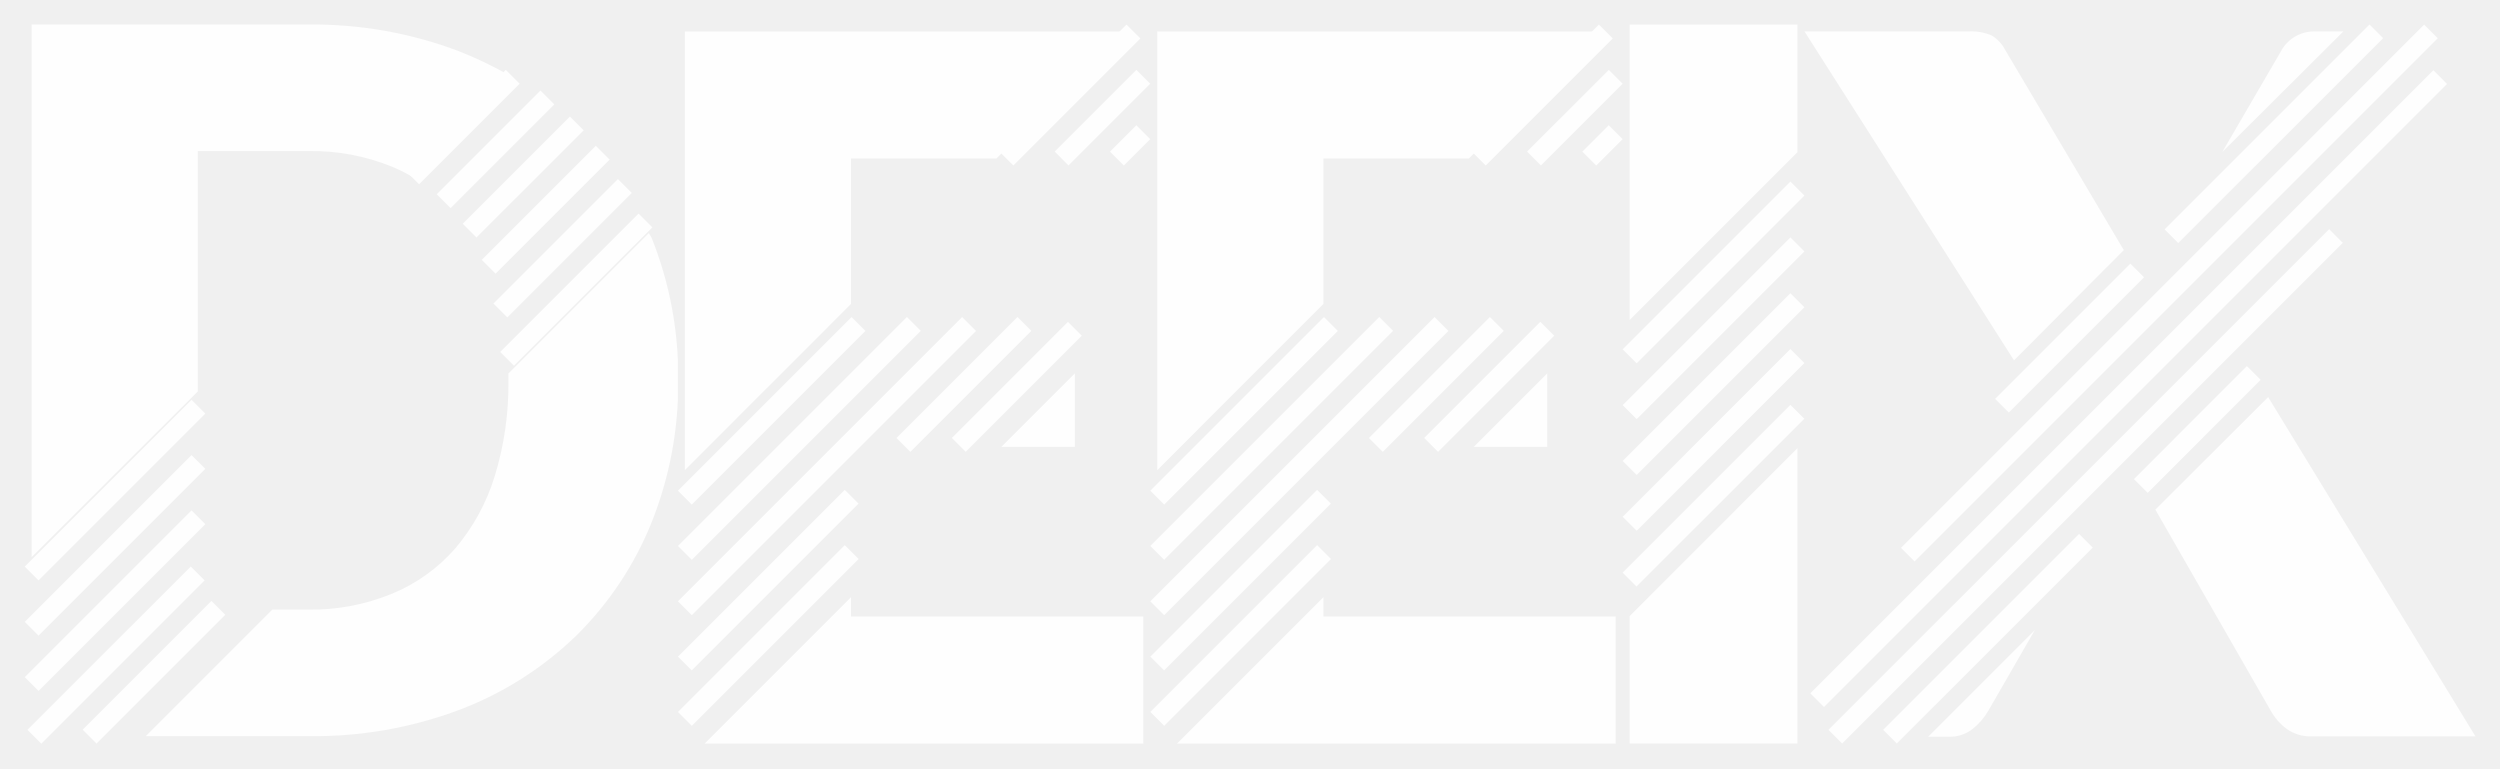
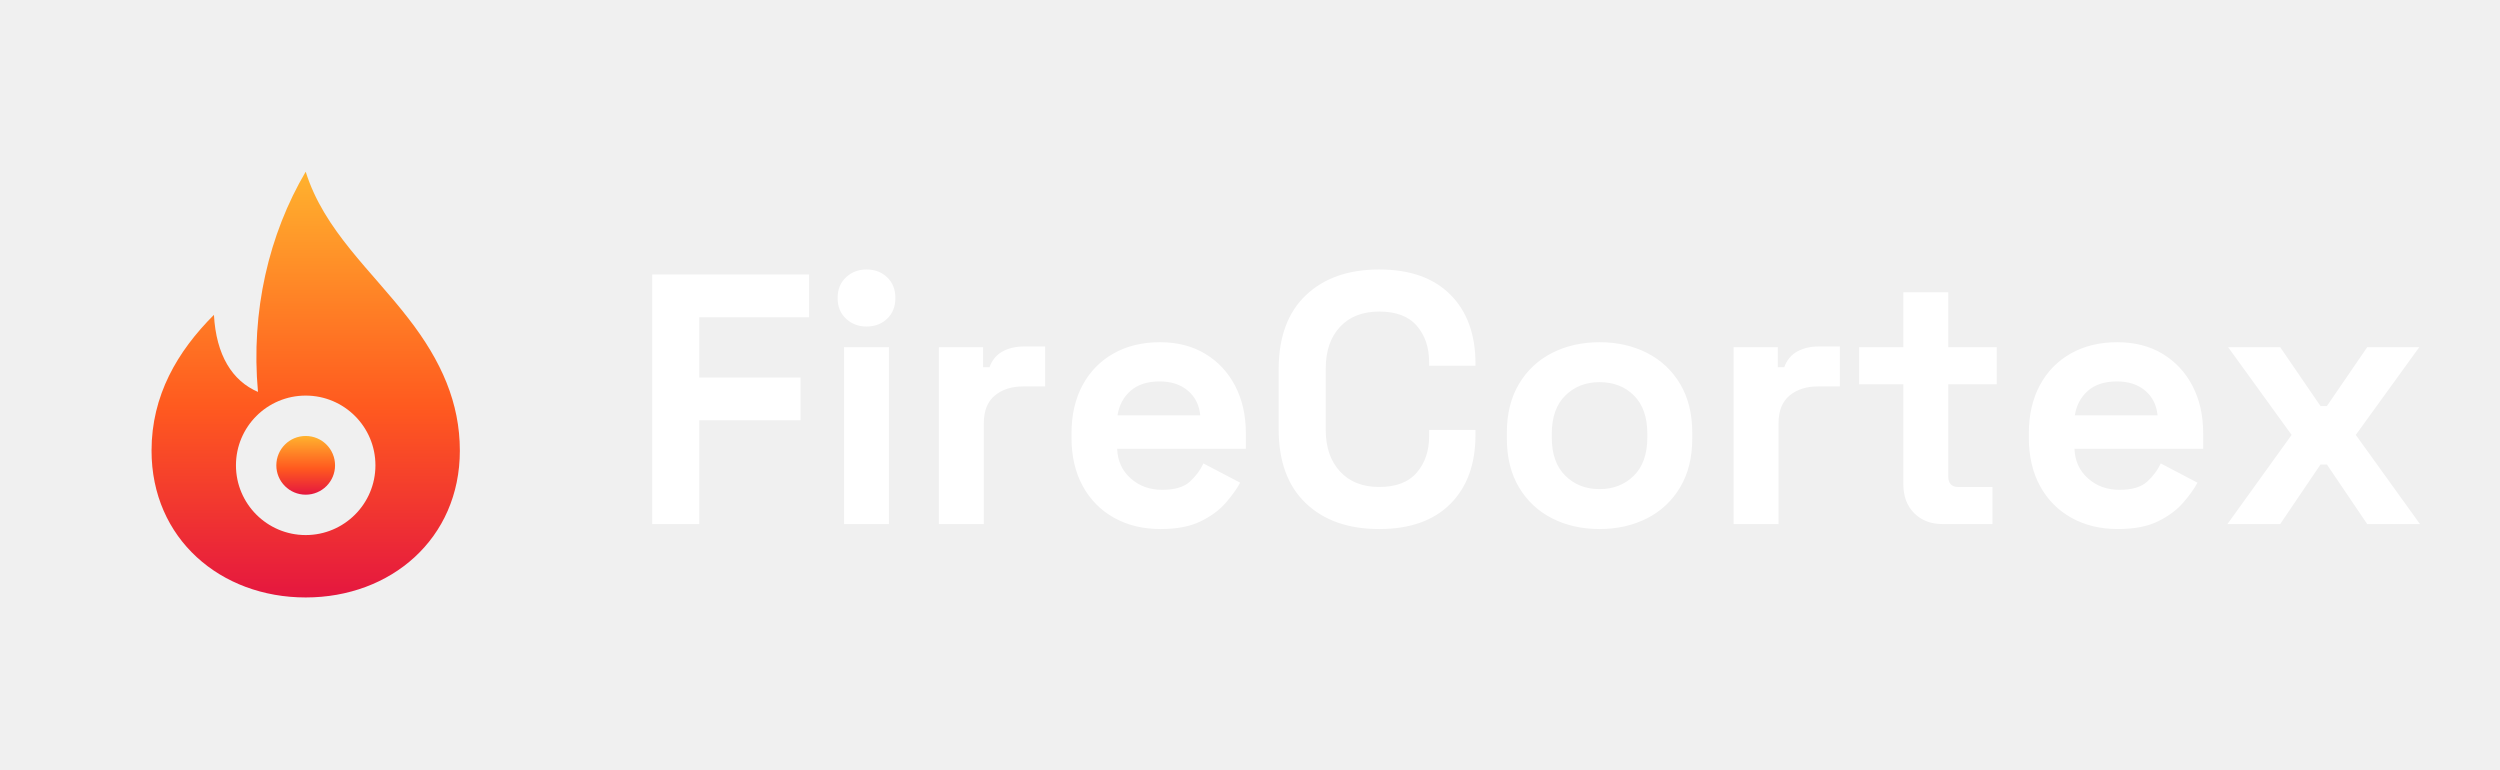
- <svg xmlns="http://www.w3.org/2000/svg" version="1.0" x="0" y="0" width="2400" height="737.487" viewBox="91.775 100.963 156.45 48.075" preserveAspectRatio="xMidYMid meet" color-interpolation-filters="sRGB">
-   <g>
-     <defs>
-       <linearGradient id="92" x1="0%" y1="0%" x2="100%" y2="0%">
-         <stop offset="0%" stop-color="#fa71cd" />
-         <stop offset="100%" stop-color="#9b59b6" />
-       </linearGradient>
-       <linearGradient id="93" x1="0%" y1="0%" x2="100%" y2="0%">
-         <stop offset="0%" stop-color="#f9d423" />
-         <stop offset="100%" stop-color="#f83600" />
-       </linearGradient>
-       <linearGradient id="94" x1="0%" y1="0%" x2="100%" y2="0%">
-         <stop offset="0%" stop-color="#0064d2" />
-         <stop offset="100%" stop-color="#1cb0f6" />
-       </linearGradient>
-       <linearGradient id="95" x1="0%" y1="0%" x2="100%" y2="0%">
-         <stop offset="0%" stop-color="#f00978" />
-         <stop offset="100%" stop-color="#3f51b1" />
-       </linearGradient>
-       <linearGradient id="96" x1="0%" y1="0%" x2="100%" y2="0%">
-         <stop offset="0%" stop-color="#7873f5" />
-         <stop offset="100%" stop-color="#ec77ab" />
-       </linearGradient>
-       <linearGradient id="97" x1="0%" y1="0%" x2="100%" y2="0%">
-         <stop offset="0%" stop-color="#f9d423" />
-         <stop offset="100%" stop-color="#e14fad" />
-       </linearGradient>
-       <linearGradient id="98" x1="0%" y1="0%" x2="100%" y2="0%">
-         <stop offset="0%" stop-color="#009efd" />
-         <stop offset="100%" stop-color="#2af598" />
-       </linearGradient>
-       <linearGradient id="99" x1="0%" y1="0%" x2="100%" y2="0%">
-         <stop offset="0%" stop-color="#ffcc00" />
-         <stop offset="100%" stop-color="#00b140" />
-       </linearGradient>
-       <linearGradient id="100" x1="0%" y1="0%" x2="100%" y2="0%">
-         <stop offset="0%" stop-color="#d51007" />
-         <stop offset="100%" stop-color="#ff8177" />
-       </linearGradient>
-       <linearGradient id="102" x1="0%" y1="0%" x2="100%" y2="0%">
-         <stop offset="0%" stop-color="#a2b6df" />
-         <stop offset="100%" stop-color="#0c3483" />
-       </linearGradient>
-       <linearGradient id="103" x1="0%" y1="0%" x2="100%" y2="0%">
-         <stop offset="0%" stop-color="#7ac5d8" />
-         <stop offset="100%" stop-color="#eea2a2" />
-       </linearGradient>
-       <linearGradient id="104" x1="0%" y1="0%" x2="100%" y2="0%">
-         <stop offset="0%" stop-color="#00ecbc" />
-         <stop offset="100%" stop-color="#007adf" />
-       </linearGradient>
-       <linearGradient id="105" x1="0%" y1="0%" x2="100%" y2="0%">
-         <stop offset="0%" stop-color="#b88746" />
-         <stop offset="100%" stop-color="#fdf5a6" />
-       </linearGradient>
-     </defs>
-     <g fill="#fff" class="iconlettersvg-g iconlettersvg" transform="translate(93.30875,102.4981)">
-       <g>
-         <g class="tp-name">
-           <g transform="scale(1)">
-             <g transform="translate(0, 0)">
-               <g class="name-imagesvg">
-                 <g>
-                   <rect fill="#fff" fill-opacity="0" stroke-width="2" x="0" y="0" width="40.888" height="45" class="image-rect" />
-                   <svg filter="url(#colors466304204)" x="0" y="0" width="40.888" height="45" filtersec="colorsf6204712405" class="image-svg-svg primary" style="overflow: visible;">
-                     <svg viewBox="0 0 51.61 56.83">
-                       <path fill="#000000" d="M4.585 55.73L14.76 45.555l1.096 1.096L5.681 56.826zM.22 55.741l12.905-12.904 1.096 1.096L1.316 56.837zM.006 51.579l13.18-13.18 1.09 1.088-13.181 13.18zM.006 47.209l13.18-13.18 1.089 1.088-13.18 13.18zM.006 42.839l13.18-13.18 1.089 1.088-13.18 13.18zM37.583 25.875l10.932-10.931 1.09 1.089-10.933 10.931zM37.045 22.05l9.836-9.836 1.096 1.096-9.836 9.836zM36.125 18.6l9.015-9.015 1.09 1.089-9.016 9.015zM34.62 15.742l8.472-8.471L44.18 8.36l-8.471 8.47zM32.565 13.41l8.195-8.195 1.096 1.096-8.195 8.195zM30.075 11.531l7.948-7.948 1.096 1.096-7.948 7.948z" />
-                       <path d="M49.33 16.48l-11.1 11.1v.54a24.67 24.67 0 0 1-1.08 7.57 16.14 16.14 0 0 1-3.11 5.7 13.38 13.38 0 0 1-5 3.59 16.75 16.75 0 0 1-6.68 1.26h-2.79l-10 10h12.84a32.72 32.72 0 0 0 12-2.1 27 27 0 0 0 9.21-5.87 26.38 26.38 0 0 0 5.93-8.93 29.58 29.58 0 0 0 2.1-11.26 29.48 29.48 0 0 0-2.1-11.22z" fill="#000000" />
-                       <path d="M13.68 10h8.73a16.75 16.75 0 0 1 6.68 1.26 13.12 13.12 0 0 1 1.5.75l7.91-7.88a31 31 0 0 0-4.13-2A32.51 32.51 0 0 0 22.41 0H.55v42.09L13.68 29z" fill="#000000" />
-                     </svg>
-                   </svg>
-                   <defs>
-                     <filter id="colors466304204">
-                       <feColorMatrix type="matrix" values="0 0 0 0 0.996  0 0 0 0 0.996  0 0 0 0 0.996  0 0 0 1 0" class="icon-feColorMatrix " />
-                     </filter>
-                     <filter id="colorsf6204712405">
-                       <feColorMatrix type="matrix" values="0 0 0 0 0.996  0 0 0 0 0.996  0 0 0 0 0.996  0 0 0 1 0" class="icon-fecolormatrix" />
-                     </filter>
-                     <filter id="colorsb740093589">
-                       <feColorMatrix type="matrix" values="0 0 0 0 0  0 0 0 0 0  0 0 0 0 0  0 0 0 1 0" class="icon-fecolormatrix" />
-                     </filter>
-                   </defs>
-                 </g>
-               </g>
-             </g>
-             <g transform="translate(40.88835, 0)">
-               <g class="name-imagesvg">
-                 <g>
-                   <rect fill="#fff" fill-opacity="0" stroke-width="2" x="0" y="0" width="29.562" height="45" class="image-rect" />
-                   <svg filter="url(#colors6231541235)" x="0" y="0" width="29.562" height="45" filtersec="colorsf4354163236" class="image-svg-svg primary" style="overflow: visible;">
-                     <svg viewBox="0 0 37.33 56.83">
-                       <path fill="#000000" d="M13.68 10.59h11.49L35.22.55H.55v34.67l13.13-13.14V10.59zM34.147 10.046l2.086-2.086 1.096 1.096-2.086 2.086zM29.779 10.04l6.456-6.455L37.33 4.68l-6.456 6.456z" />
-                       <path fill="#000000" d="M25.413 10.045L35.453.005 36.55 1.1 26.509 11.14z" />
-                       <path fill="#000000" d="M31.37 33.38v-5.81l-5.81 5.81h5.81zM13.68 45.26L2.11 56.83h34.67V46.78h-23.1v-1.52z" />
-                       <path fill="#000000" d="M21.647 32.673l9.178-9.178 1.096 1.096-9.178 9.178zM.003 54.326l13.18-13.18 1.097 1.096L1.1 55.422zM17.276 32.675l9.56-9.56 1.096 1.096-9.56 9.56zM.003 49.956l13.18-13.18 1.09 1.089-13.181 13.18zM0 45.583l22.465-22.465 1.096 1.096L1.096 46.679zM.002 41.208l18.095-18.095 1.096 1.096L1.098 42.304zM0 36.843l13.725-13.725 1.096 1.096L1.096 37.939z" />
-                     </svg>
-                   </svg>
-                   <defs>
-                     <filter id="colors6231541235">
-                       <feColorMatrix type="matrix" values="0 0 0 0 0.996  0 0 0 0 0.996  0 0 0 0 0.996  0 0 0 1 0" class="icon-fecolormatrix" />
-                     </filter>
-                     <filter id="colorsf4354163236">
-                       <feColorMatrix type="matrix" values="0 0 0 0 0.996  0 0 0 0 0.996  0 0 0 0 0.996  0 0 0 1 0" class="icon-fecolormatrix" />
-                     </filter>
-                     <filter id="colorsb1021281284">
-                       <feColorMatrix type="matrix" values="0 0 0 0 0  0 0 0 0 0  0 0 0 0 0  0 0 0 1 0" class="icon-fecolormatrix" />
-                     </filter>
-                   </defs>
-                 </g>
-               </g>
-             </g>
-             <g transform="translate(70.45048, 0)">
-               <g class="name-imagesvg">
-                 <g>
-                   <rect fill="#fff" fill-opacity="0" stroke-width="2" x="0" y="0" width="29.562" height="45" class="image-rect" />
-                   <svg filter="url(#colors2188168980)" x="0" y="0" width="29.562" height="45" filtersec="colorsf8731401853" class="image-svg-svg primary" style="overflow: visible;">
-                     <svg viewBox="0 0 37.33 56.83">
-                       <path fill="#000000" d="M13.68 10.59h11.49L35.22.55H.55v34.67l13.13-13.14V10.59zM34.147 10.046l2.086-2.086 1.096 1.096-2.086 2.086zM29.779 10.04l6.456-6.455L37.33 4.68l-6.456 6.456z" />
-                       <path fill="#000000" d="M25.413 10.045L35.453.005 36.55 1.1 26.509 11.14z" />
-                       <path fill="#000000" d="M31.37 33.38v-5.81l-5.81 5.81h5.81zM13.68 45.26L2.11 56.83h34.67V46.78h-23.1v-1.52z" />
-                       <path fill="#000000" d="M21.647 32.673l9.178-9.178 1.096 1.096-9.178 9.178zM.003 54.326l13.18-13.18 1.097 1.096L1.1 55.422zM17.276 32.675l9.56-9.56 1.096 1.096-9.56 9.56zM.003 49.956l13.18-13.18 1.09 1.089-13.181 13.18zM0 45.583l22.465-22.465 1.096 1.096L1.096 46.679zM.002 41.208l18.095-18.095 1.096 1.096L1.098 42.304zM0 36.843l13.725-13.725 1.096 1.096L1.096 37.939z" />
-                     </svg>
-                   </svg>
-                   <defs>
-                     <filter id="colors2188168980">
-                       <feColorMatrix type="matrix" values="0 0 0 0 0.996  0 0 0 0 0.996  0 0 0 0 0.996  0 0 0 1 0" class="icon-fecolormatrix" />
-                     </filter>
-                     <filter id="colorsf8731401853">
-                       <feColorMatrix type="matrix" values="0 0 0 0 0.996  0 0 0 0 0.996  0 0 0 0 0.996  0 0 0 1 0" class="icon-fecolormatrix" />
-                     </filter>
-                     <filter id="colorsb2987881438">
-                       <feColorMatrix type="matrix" values="0 0 0 0 0  0 0 0 0 0  0 0 0 0 0  0 0 0 1 0" class="icon-fecolormatrix" />
-                     </filter>
-                   </defs>
-                 </g>
-               </g>
-             </g>
-             <g transform="translate(100.0126, 0)">
-               <g class="name-imagesvg">
-                 <g>
-                   <rect fill="#fff" fill-opacity="0" stroke-width="2" x="0" y="0" width="11.376" height="45" class="image-rect" />
-                   <svg filter="url(#colors3073098800)" x="0" y="0" width="11.376" height="45" filtersec="colorsf711470768" class="image-svg-svg primary" style="overflow: visible;">
-                     <svg viewBox="0 0 14.23 56.28">
-                       <path fill="#000000" d="M13.68 0H.55v23.12L13.68 9.99V0zM0 42.898l13.13-13.13 1.09 1.088L1.087 43.987zM0 38.528l13.13-13.131 1.096 1.096-13.13 13.131zM0 34.158l13.13-13.131 1.096 1.096-13.13 13.13zM-.001 29.788L13.13 16.657l1.096 1.096-13.131 13.13zM-.001 25.418L13.13 12.287l1.096 1.096-13.131 13.13z" />
-                       <path fill="#000000" d="M.55 46.3v9.98h13.13V33.16L.55 46.3z" />
-                     </svg>
-                   </svg>
-                   <defs>
-                     <filter id="colors3073098800">
-                       <feColorMatrix type="matrix" values="0 0 0 0 0.996  0 0 0 0 0.996  0 0 0 0 0.996  0 0 0 1 0" class="icon-fecolormatrix" />
-                     </filter>
-                     <filter id="colorsf711470768">
-                       <feColorMatrix type="matrix" values="0 0 0 0 0.996  0 0 0 0 0.996  0 0 0 0 0.996  0 0 0 1 0" class="icon-fecolormatrix" />
-                     </filter>
-                     <filter id="colorsb6537882220">
-                       <feColorMatrix type="matrix" values="0 0 0 0 0  0 0 0 0 0  0 0 0 0 0  0 0 0 1 0" class="icon-fecolormatrix" />
-                     </filter>
-                   </defs>
-                 </g>
-               </g>
-             </g>
-             <g transform="translate(111.3883, 0)">
-               <g class="name-imagesvg">
-                 <g>
-                   <rect fill="#fff" fill-opacity="0" stroke-width="2" x="0" y="0" width="41.994" height="45" class="image-rect" />
-                   <svg filter="url(#colors327414776)" x="0" y="0" width="41.994" height="45" filtersec="colorsf8303666652" class="image-svg-svg primary" style="overflow: visible;">
-                     <svg viewBox="0 0 53.54 57.38">
-                       <path d="M11.51 56.83a2.9 2.9 0 0 0 1.93-.64 5.15 5.15 0 0 0 1.24-1.45l3.7-6.42-8.51 8.51zM16 2A2.92 2.92 0 0 0 14.93.87a4.19 4.19 0 0 0-1.87-.32H0L16.72 26.8l8.76-8.8zM40.64.55A3 3 0 0 0 38 2.17l-4.66 8L43 .55z" fill="#000000" />
-                       <path d="M28 38.71l9.18 16a4.66 4.66 0 0 0 1.26 1.47 3.24 3.24 0 0 0 2.06.62h13.04L37 29.73z" fill="#000000" />
-                       <path fill="#000000" d="M26.289 36.276l9.015-9.016 1.096 1.096-9.015 9.016zM6.28 56.282l15.633-15.634 1.09 1.09L7.367 57.37zM1.914 56.28l39.952-39.95 1.089 1.088L3.003 57.37zM.468 53.366L50.185 3.649l1.089 1.09L1.557 54.454zM7.699 41.755L49.446.007l1.09 1.089L8.787 42.844zM28.736 16.347L45.084 0l1.089 1.09-16.348 16.347zM15.214 29.87l10.79-10.79 1.09 1.089-10.79 10.79z" />
-                     </svg>
-                   </svg>
-                   <defs>
-                     <filter id="colors327414776">
-                       <feColorMatrix type="matrix" values="0 0 0 0 0.996  0 0 0 0 0.996  0 0 0 0 0.996  0 0 0 1 0" class="icon-fecolormatrix" />
-                     </filter>
-                     <filter id="colorsf8303666652">
-                       <feColorMatrix type="matrix" values="0 0 0 0 0.996  0 0 0 0 0.996  0 0 0 0 0.996  0 0 0 1 0" class="icon-fecolormatrix" />
-                     </filter>
-                     <filter id="colorsb2587776733">
-                       <feColorMatrix type="matrix" values="0 0 0 0 0  0 0 0 0 0  0 0 0 0 0  0 0 0 1 0" class="icon-fecolormatrix" />
-                     </filter>
-                   </defs>
-                 </g>
-               </g>
-             </g>
-           </g>
-         </g>
-       </g>
-     </g>
-     <defs v-gra="od" />
-   </g>
+ <svg xmlns="http://www.w3.org/2000/svg" viewBox="-9.64 -20.39 340.56 104.79" width="3406" height="1048">
+   <defs>
+     <linearGradient id="fc-flame" x1="0" y1="0" x2="0" y2="1">
+       <stop offset="0" stop-color="#FFB22E" />
+       <stop offset="0.55" stop-color="#FF5A1F" />
+       <stop offset="1" stop-color="#E5173F" />
+     </linearGradient>
+   </defs>
+   <path fill="url(#fc-flame)" fill-rule="evenodd" d="M32 3C34.5 11 41 16.5 46 23C50.5 28.8 53 34.5 53 41C53 53 43.6 61 32 61C20.4 61 11 53 11 41C11 33.5 14.5 27.5 19.5 22.5C19.8 28 22 31.5 25.5 33C24.5 22 27 11.5 32 3ZM32 33.5A9.5 9.5 0 1 0 32 52.5A9.5 9.5 0 1 0 32 33.5Z" />
+   <circle fill="url(#fc-flame)" cx="32" cy="43" r="4" />
+   <path fill="#FFFFFF" transform="translate(76 51) scale(0.048571)" d="M66 0V-700H506V-580H198V-411H482V-291H198V0ZM604 0V-496H730V0ZM667 -554Q633 -554 609.5 -576.0Q586 -598 586 -634Q586 -670 609.5 -692.0Q633 -714 667 -714Q702 -714 725.0 -692.0Q748 -670 748 -634Q748 -598 725.0 -576.0Q702 -554 667 -554ZM870 0V-496H994V-440H1012Q1023 -470 1048.5 -484.0Q1074 -498 1108 -498H1168V-386H1106Q1058 -386 1027.0 -360.5Q996 -335 996 -282V0ZM1492 14Q1418 14 1361.5 -17.5Q1305 -49 1273.5 -106.5Q1242 -164 1242 -242V-254Q1242 -332 1273.0 -389.5Q1304 -447 1360.0 -478.5Q1416 -510 1490 -510Q1563 -510 1617.0 -477.5Q1671 -445 1701.0 -387.5Q1731 -330 1731 -254V-211H1370Q1372 -160 1408.0 -128.0Q1444 -96 1496 -96Q1549 -96 1574.0 -119.0Q1599 -142 1612 -170L1715 -116Q1701 -90 1674.5 -59.5Q1648 -29 1604.0 -7.5Q1560 14 1492 14ZM1371 -305H1603Q1599 -348 1568.5 -374.0Q1538 -400 1489 -400Q1438 -400 1408.0 -374.0Q1378 -348 1371 -305ZM2105 14Q1975 14 1899.0 -58.5Q1823 -131 1823 -266V-434Q1823 -569 1899.0 -641.5Q1975 -714 2105 -714Q2234 -714 2304.5 -643.5Q2375 -573 2375 -450V-444H2245V-454Q2245 -516 2210.5 -556.0Q2176 -596 2105 -596Q2035 -596 1995.0 -553.0Q1955 -510 1955 -436V-264Q1955 -191 1995.0 -147.5Q2035 -104 2105 -104Q2176 -104 2210.5 -144.5Q2245 -185 2245 -246V-264H2375V-250Q2375 -127 2304.5 -56.5Q2234 14 2105 14ZM2723 14Q2649 14 2590.0 -16.0Q2531 -46 2497.0 -103.0Q2463 -160 2463 -240V-256Q2463 -336 2497.0 -393.0Q2531 -450 2590.0 -480.0Q2649 -510 2723 -510Q2797 -510 2856.0 -480.0Q2915 -450 2949.0 -393.0Q2983 -336 2983 -256V-240Q2983 -160 2949.0 -103.0Q2915 -46 2856.0 -16.0Q2797 14 2723 14ZM2723 -98Q2781 -98 2819.0 -135.5Q2857 -173 2857 -243V-253Q2857 -323 2819.5 -360.5Q2782 -398 2723 -398Q2665 -398 2627.0 -360.5Q2589 -323 2589 -253V-243Q2589 -173 2627.0 -135.5Q2665 -98 2723 -98ZM3099 0V-496H3223V-440H3241Q3252 -470 3277.5 -484.0Q3303 -498 3337 -498H3397V-386H3335Q3287 -386 3256.0 -360.5Q3225 -335 3225 -282V0ZM3685 0Q3636 0 3605.5 -30.5Q3575 -61 3575 -112V-392H3451V-496H3575V-650H3701V-496H3837V-392H3701V-134Q3701 -104 3729 -104H3825V0ZM4177 14Q4103 14 4046.5 -17.5Q3990 -49 3958.5 -106.5Q3927 -164 3927 -242V-254Q3927 -332 3958.0 -389.5Q3989 -447 4045.0 -478.5Q4101 -510 4175 -510Q4248 -510 4302.0 -477.5Q4356 -445 4386.0 -387.5Q4416 -330 4416 -254V-211H4055Q4057 -160 4093.0 -128.0Q4129 -96 4181 -96Q4234 -96 4259.0 -119.0Q4284 -142 4297 -170L4400 -116Q4386 -90 4359.5 -59.5Q4333 -29 4289.0 -7.5Q4245 14 4177 14ZM4056 -305H4288Q4284 -348 4253.5 -374.0Q4223 -400 4174 -400Q4123 -400 4093.0 -374.0Q4063 -348 4056 -305ZM4484 0 4664 -250 4486 -496H4632L4745 -331H4763L4876 -496H5022L4844 -250L5024 0H4876L4763 -167H4745L4632 0Z" />
</svg>
